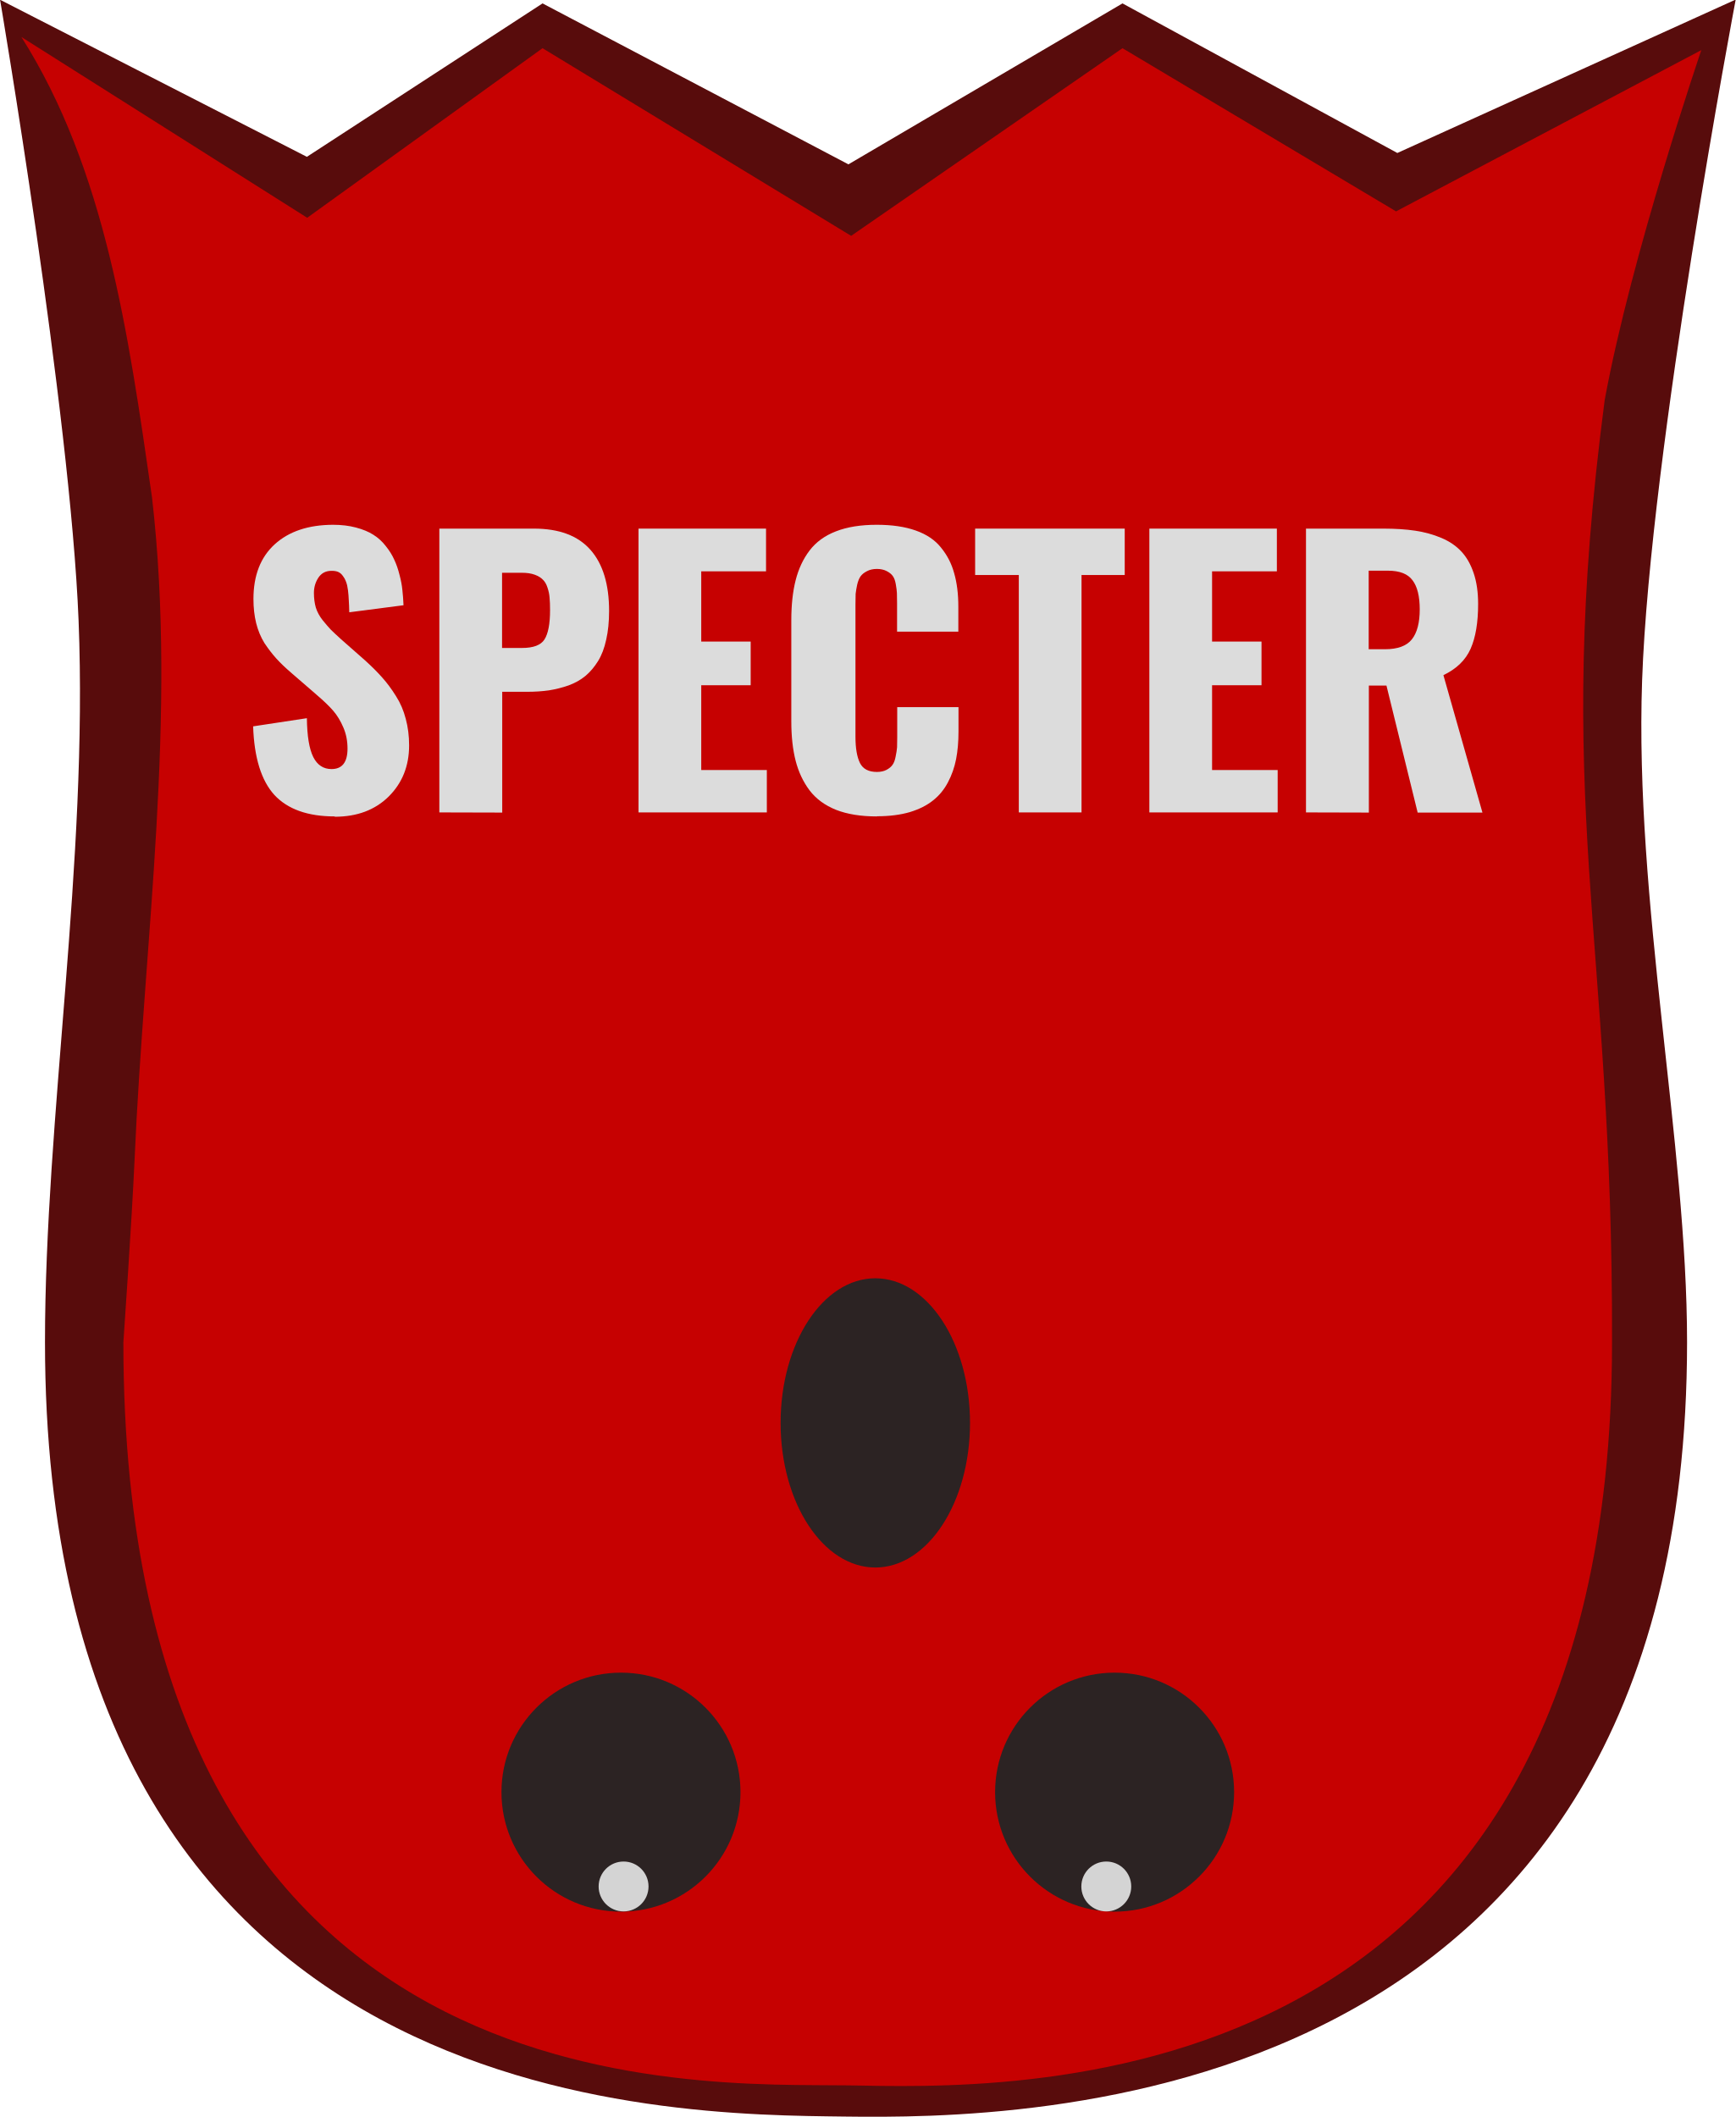
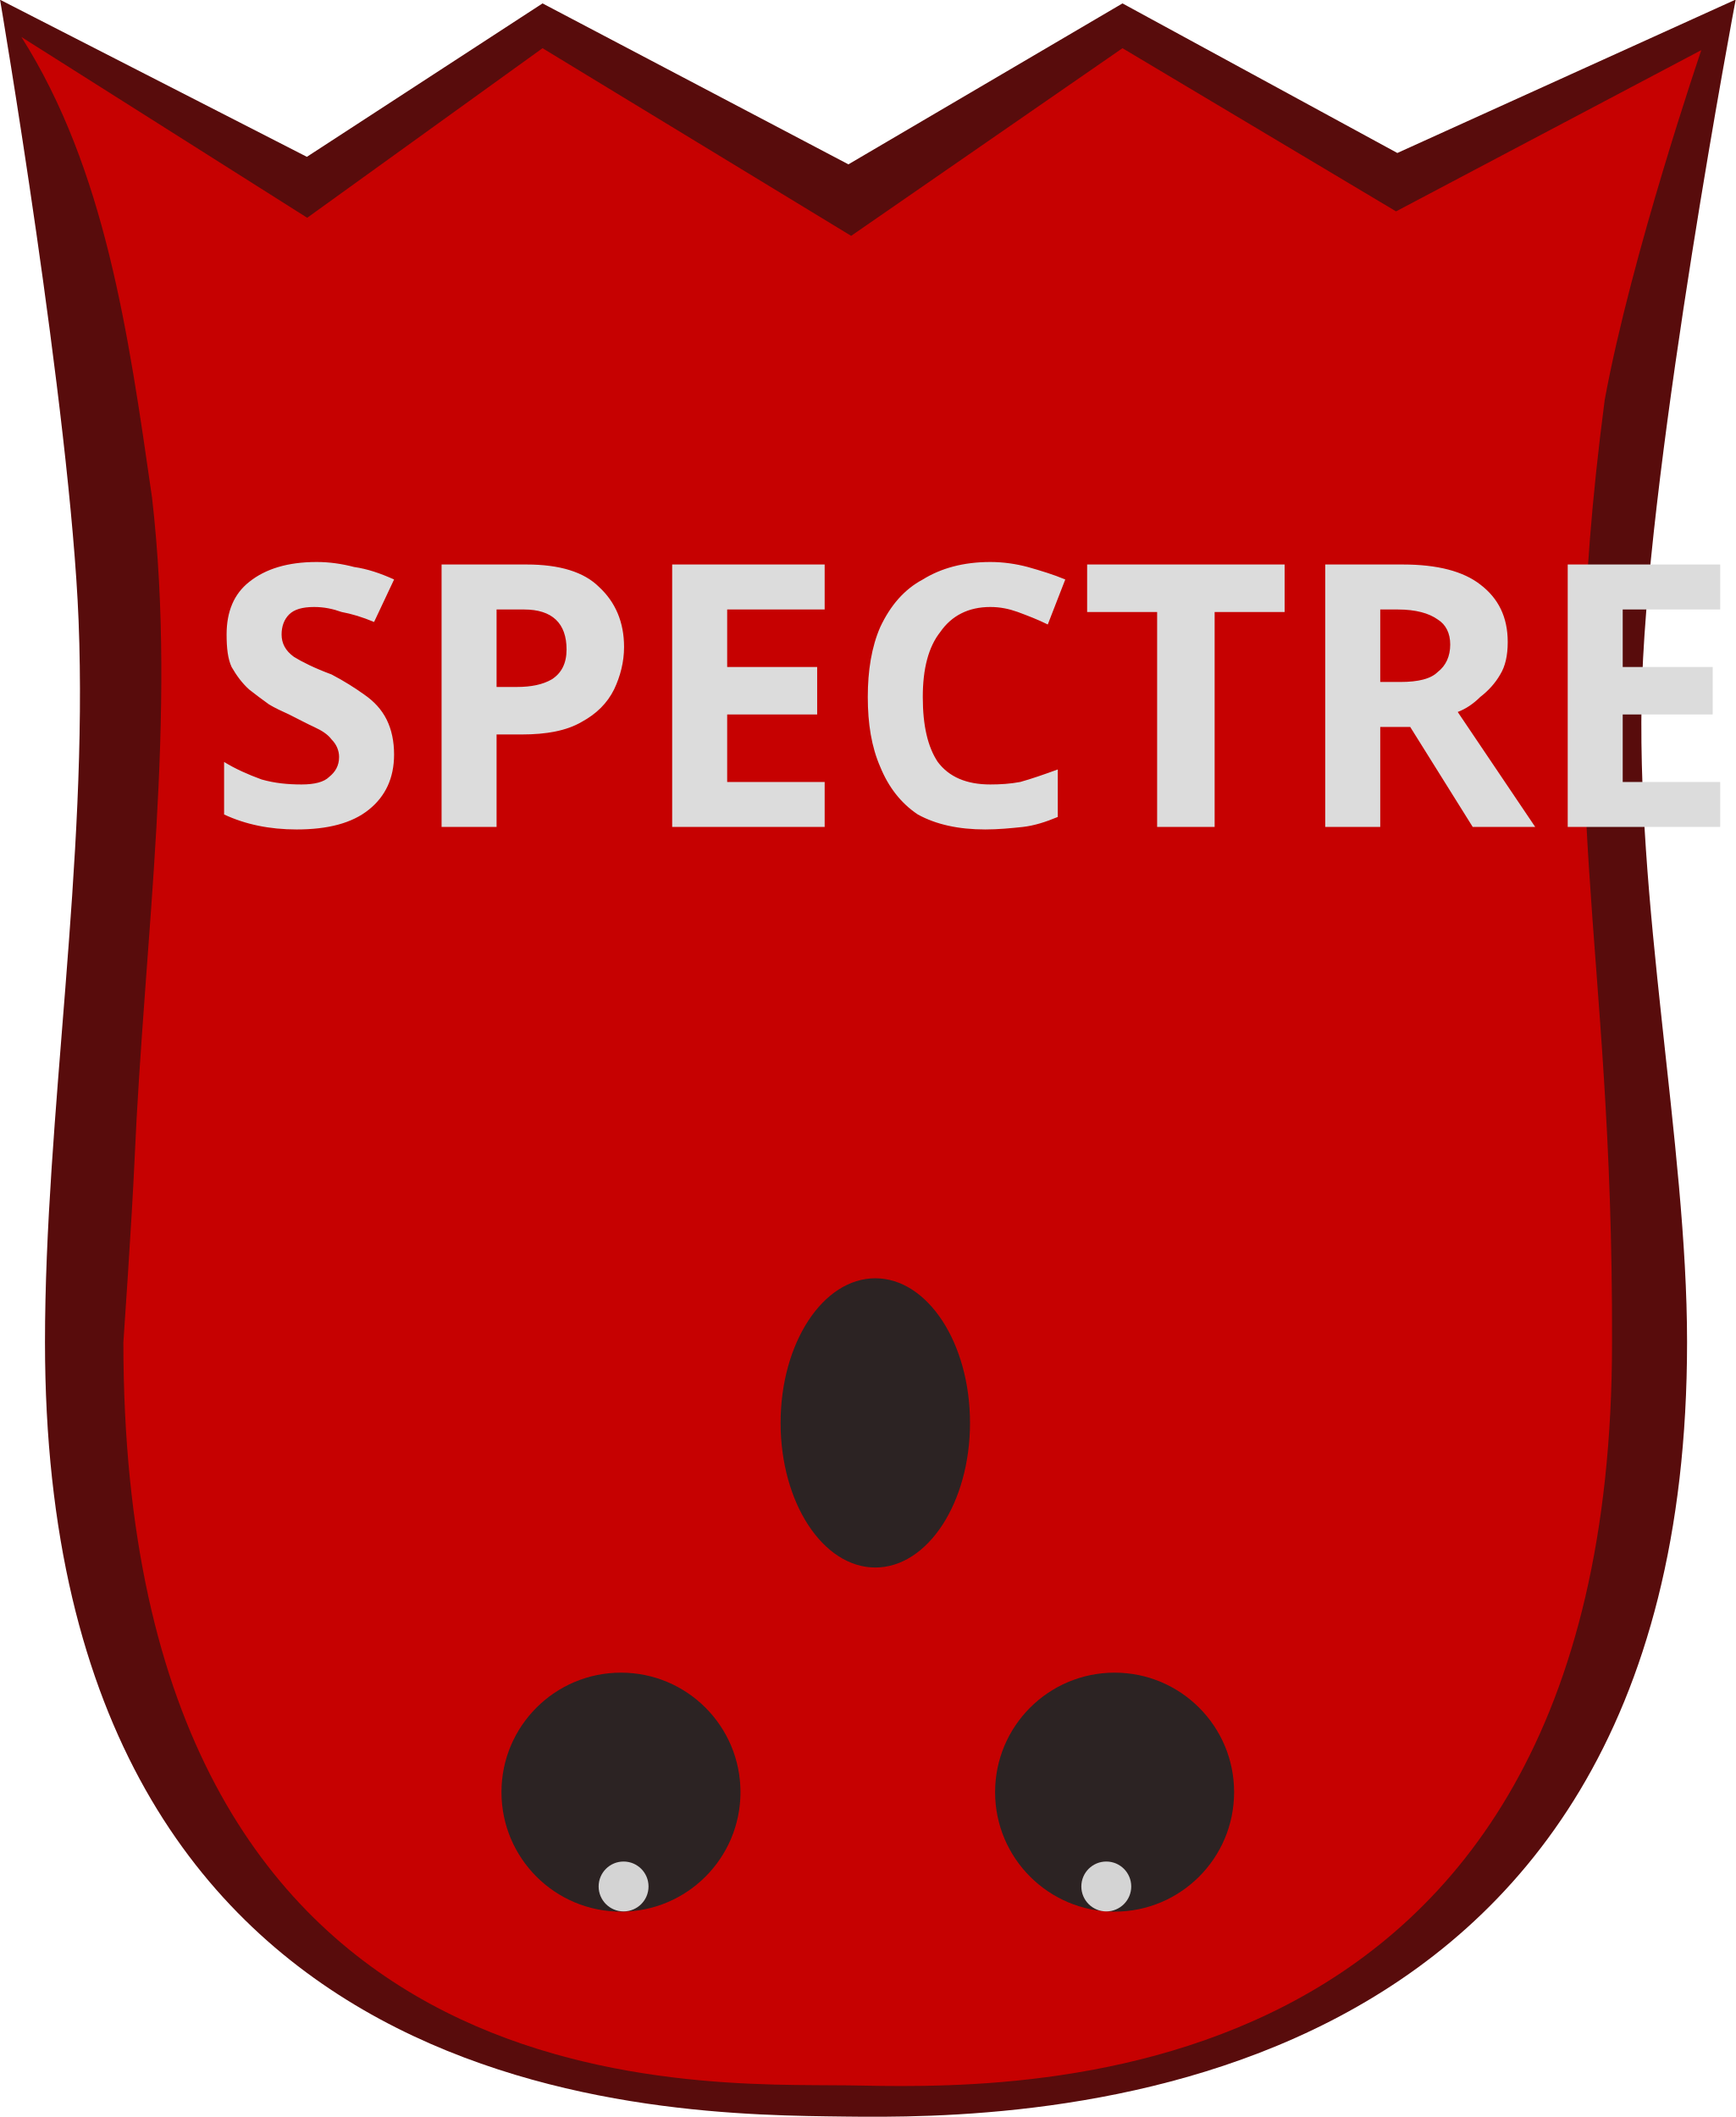
<svg xmlns="http://www.w3.org/2000/svg" xmlns:ns1="http://www.openswatchbook.org/uri/2009/osb" xmlns:xlink="http://www.w3.org/1999/xlink" width="10.848mm" height="13.233mm" viewBox="0 0 10.848 13.233" version="1.1" id="svg8">
  <defs id="defs2">
    <linearGradient id="linearGradient4558" ns1:paint="solid">
      <stop style="stop-color:#000000;stop-opacity:1;" offset="0" id="stop4556" />
    </linearGradient>
    <linearGradient id="linearGradient4544" ns1:paint="solid">
      <stop style="stop-color:#cc0000;stop-opacity:1;" offset="0" id="stop4542" />
    </linearGradient>
    <linearGradient id="linearGradient4643">
      <stop style="stop-color:#cc0000;stop-opacity:1" offset="0" id="stop4639" />
      <stop style="stop-color:#a30000;stop-opacity:1" offset="1" id="stop4641" />
    </linearGradient>
    <linearGradient id="linearGradient4914">
      <stop style="stop-color:#000000;stop-opacity:1;" offset="0" id="stop4912" />
    </linearGradient>
    <linearGradient id="linearGradient4812">
      <stop style="stop-color:#000000;stop-opacity:1;" offset="0" id="stop4810" />
    </linearGradient>
    <linearGradient id="linearGradient4571">
      <stop style="stop-color:#000000;stop-opacity:1;" offset="0" id="stop4569" />
    </linearGradient>
    <linearGradient id="linearGradient4556">
      <stop style="stop-color:#000000;stop-opacity:1;" offset="0" id="stop4554" />
    </linearGradient>
    <linearGradient id="linearGradient4543">
      <stop style="stop-color:#000000;stop-opacity:1;" offset="0" id="stop4541" />
    </linearGradient>
    <linearGradient id="linearGradient4535">
      <stop style="stop-color:#000000;stop-opacity:1;" offset="0" id="stop4533" />
    </linearGradient>
    <linearGradient id="linearGradient5069">
      <stop style="stop-color:#000000;stop-opacity:1;" offset="0" id="stop5067" />
    </linearGradient>
    <linearGradient id="linearGradient5043">
      <stop style="stop-color:#000000;stop-opacity:1;" offset="0" id="stop5041" />
    </linearGradient>
    <linearGradient id="linearGradient4640">
      <stop id="stop4638" offset="0" style="stop-color:#000000;stop-opacity:1;" />
    </linearGradient>
    <linearGradient id="linearGradient4628">
      <stop id="stop4626" offset="0" style="stop-color:#000000;stop-opacity:1;" />
    </linearGradient>
    <linearGradient id="linearGradient4568">
      <stop id="stop4566" offset="0" style="stop-color:#000000;stop-opacity:1;" />
    </linearGradient>
    <linearGradient id="linearGradient4560">
      <stop id="stop4558" offset="0" style="stop-color:#000000;stop-opacity:1;" />
    </linearGradient>
    <linearGradient id="linearGradient4552">
      <stop id="stop4550" offset="0" style="stop-color:#000000;stop-opacity:1;" />
    </linearGradient>
    <linearGradient ns1:paint="solid" id="linearGradient4542" gradientTransform="matrix(1.2692429e-8,0,0,0,147.2346,113.52)">
      <stop id="stop4540" offset="0" style="stop-color:#9adbe9;stop-opacity:1;" />
    </linearGradient>
    <linearGradient ns1:paint="solid" id="linearGradient4534">
      <stop id="stop4532" offset="0" style="stop-color:#007c89;stop-opacity:1;" />
    </linearGradient>
    <linearGradient id="820000-5">
      <stop id="stop4522" offset="0" style="stop-color:#8200e0;stop-opacity:0.871;" />
    </linearGradient>
    <linearGradient ns1:paint="solid" id="cc0000-7" gradientTransform="translate(0.52917)">
      <stop id="stop4514" offset="0" style="stop-color:#cc0000;stop-opacity:1;" />
    </linearGradient>
    <linearGradient ns1:paint="solid" id="a30000-6">
      <stop id="stop4506" offset="0" style="stop-color:#a30000;stop-opacity:1;" />
    </linearGradient>
    <linearGradient xlink:href="#linearGradient4643" id="linearGradient4645" x1="141.635" y1="106.268" x2="141.817" y2="106.235" gradientUnits="userSpaceOnUse" />
    <linearGradient xlink:href="#a30000-6" id="linearGradient4561" x1="138.127" y1="105.282" x2="145.819" y2="105.282" gradientUnits="userSpaceOnUse" />
  </defs>
  <g id="layer1" transform="translate(-137.4508,-99.75271)">
    <path id="path6671" d="m 137.451,99.751 1.918,0.982 1.473,-0.959 1.912,1.006 1.713,-1.006 1.718,0.935 2.115,-0.959 c 0,0 -0.535,2.825 -0.585,4.256 -0.048,1.381 0.281,2.897 0.281,4.136 0,4.841 -4.173,4.855 -5.264,4.841 -1.091,-0.014 -5,0 -5,-4.841 0,-1.403 0.27,-3.006 0.21,-4.51 -0.052,-1.303 -0.491,-3.882 -0.491,-3.882 z" style="opacity:0.95;fill:#500000;fill-opacity:1;stroke:none;stroke-width:0.555;stroke-linecap:square;stroke-linejoin:miter;stroke-miterlimit:4;stroke-dasharray:none;stroke-opacity:1;paint-order:normal" />
    <path style="opacity:0.95;fill:#cc0000;fill-opacity:1;stroke:none;stroke-width:0.514;stroke-linecap:square;stroke-linejoin:miter;stroke-miterlimit:4;stroke-dasharray:none;stroke-opacity:1;paint-order:normal" d="m 137.583,99.983 1.788,1.131 1.471,-1.06 1.929,1.173 1.696,-1.173 1.71,1.02 1.908,-1.008 c 0,0 -0.439,1.286 -0.604,2.188 -0.33,2.519 0.053,3.322 0.046,5.89 0,4.841 -3.84,4.658 -4.776,4.644 -0.936,-0.014 -4.529,0.197 -4.529,-4.644 0,0 0.053,-0.761 0.07,-1.143 0.06,-1.379 0.267,-2.768 0.109,-4.139 -0.148,-1.029 -0.292,-2.05 -0.817,-2.879 z" id="rect6668" />
    <ellipse style="opacity:0.95;fill:#252525;fill-opacity:1;stroke:none;stroke-width:0.807;stroke-linecap:square;stroke-linejoin:miter;stroke-miterlimit:4;stroke-dasharray:none;stroke-opacity:1;paint-order:normal" id="circle7287" cx="142.922" cy="-108.647" rx="0.592" ry="0.904" transform="scale(1,-1)" />
-     <g aria-label="SPECTER" style="font-style:normal;font-variant:normal;font-weight:bold;font-stretch:normal;font-size:2.191px;line-height:1.25;font-family:Oswald;-inkscape-font-specification:'Oswald Bold';letter-spacing:0px;word-spacing:0px;fill:#dcdcdc;fill-opacity:1;stroke-width:0.274" id="text7296">
-       <path d="m 139.543,104.856 q -0.252,0 -0.377,-0.134 -0.123,-0.135 -0.133,-0.429 l 0.336,-0.051 q 0.002,0.167 0.04,0.243 0.038,0.075 0.114,0.075 0.1,0 0.1,-0.128 0,-0.072 -0.026,-0.132 -0.026,-0.061 -0.063,-0.104 -0.037,-0.043 -0.105,-0.101 l -0.157,-0.136 q -0.057,-0.049 -0.094,-0.09 -0.037,-0.041 -0.074,-0.096 -0.035,-0.057 -0.052,-0.125 -0.017,-0.069 -0.017,-0.151 0,-0.221 0.133,-0.342 0.133,-0.121 0.364,-0.122 0.079,0 0.143,0.017 0.065,0.017 0.109,0.045 0.045,0.028 0.078,0.071 0.034,0.042 0.053,0.085 0.02,0.042 0.033,0.095 0.014,0.052 0.018,0.096 0.005,0.044 0.007,0.094 l -0.339,0.044 q -0.001,-0.045 -0.003,-0.074 -0.001,-0.03 -0.005,-0.063 -0.004,-0.033 -0.012,-0.053 -0.007,-0.02 -0.02,-0.037 -0.012,-0.018 -0.031,-0.026 -0.018,-0.007 -0.044,-0.006 -0.051,0.001 -0.079,0.044 -0.027,0.042 -0.027,0.094 0,0.05 0.012,0.092 0.013,0.041 0.043,0.079 0.031,0.038 0.05,0.058 0.019,0.019 0.064,0.06 l 0.151,0.133 q 0.062,0.056 0.107,0.107 0.045,0.05 0.086,0.116 0.041,0.064 0.061,0.142 0.021,0.077 0.021,0.166 0,0.193 -0.128,0.32 -0.128,0.126 -0.337,0.126 z" style="fill:#dcdcdc;fill-opacity:1;stroke-width:0.274" id="path877" />
-       <path d="m 140.589,103.803 h 0.125 q 0.106,0 0.14,-0.053 0.035,-0.055 0.035,-0.184 0,-0.046 -0.003,-0.077 -0.002,-0.031 -0.013,-0.063 -0.01,-0.032 -0.029,-0.05 -0.018,-0.019 -0.051,-0.031 -0.033,-0.012 -0.08,-0.012 h -0.124 z m -0.392,1.028 v -1.774 h 0.592 q 0.235,0 0.352,0.132 0.117,0.132 0.117,0.383 0,0.1 -0.018,0.179 -0.017,0.079 -0.051,0.134 -0.034,0.055 -0.079,0.093 -0.045,0.037 -0.105,0.059 -0.06,0.021 -0.123,0.031 -0.062,0.009 -0.138,0.009 h -0.154 v 0.755 z" style="fill:#dcdcdc;fill-opacity:1;stroke-width:0.274" id="path879" />
-       <path d="m 141.442,104.831 v -1.774 h 0.797 v 0.267 h -0.405 v 0.439 h 0.309 v 0.273 h -0.309 v 0.53 h 0.41 v 0.265 z" style="fill:#dcdcdc;fill-opacity:1;stroke-width:0.274" id="path881" />
-       <path d="m 142.931,104.856 q -0.149,0 -0.254,-0.041 -0.105,-0.042 -0.166,-0.122 -0.06,-0.08 -0.087,-0.185 -0.027,-0.105 -0.027,-0.246 v -0.632 q 0,-0.144 0.027,-0.25 0.027,-0.107 0.087,-0.186 0.061,-0.08 0.165,-0.12 0.105,-0.041 0.255,-0.041 0.143,0 0.244,0.036 0.102,0.036 0.158,0.107 0.058,0.071 0.082,0.16 0.026,0.09 0.026,0.209 v 0.156 h -0.383 v -0.179 q 0,-0.042 -0.001,-0.063 -0.001,-0.021 -0.007,-0.055 -0.006,-0.034 -0.019,-0.051 -0.012,-0.017 -0.037,-0.03 -0.026,-0.014 -0.062,-0.014 -0.036,0 -0.062,0.014 -0.026,0.013 -0.04,0.032 -0.013,0.018 -0.021,0.051 -0.007,0.032 -0.01,0.059 -0.001,0.027 -0.001,0.066 v 0.827 q 0,0.107 0.028,0.164 0.028,0.056 0.106,0.056 0.035,0 0.06,-0.013 0.026,-0.014 0.038,-0.032 0.013,-0.018 0.019,-0.051 0.007,-0.033 0.009,-0.058 0.001,-0.025 0.001,-0.065 v -0.186 h 0.383 v 0.153 q 0,0.095 -0.015,0.172 -0.015,0.077 -0.051,0.145 -0.035,0.067 -0.093,0.113 -0.057,0.046 -0.145,0.073 -0.089,0.026 -0.205,0.026 z" style="fill:#dcdcdc;fill-opacity:1;stroke-width:0.274" id="path883" />
-       <path d="m 143.819,104.831 v -1.484 h -0.273 v -0.29 h 0.935 v 0.29 h -0.27 v 1.484 z" style="fill:#dcdcdc;fill-opacity:1;stroke-width:0.274" id="path885" />
-       <path d="m 144.635,104.831 v -1.774 h 0.797 v 0.267 h -0.405 v 0.439 h 0.309 v 0.273 h -0.309 v 0.53 h 0.41 v 0.265 z" style="fill:#dcdcdc;fill-opacity:1;stroke-width:0.274" id="path887" />
-       <path d="m 146.006,103.811 h 0.101 q 0.12,0 0.169,-0.062 0.049,-0.062 0.049,-0.187 0,-0.123 -0.045,-0.182 -0.044,-0.06 -0.153,-0.06 h -0.121 z m -0.392,1.02 v -1.774 h 0.484 q 0.112,0 0.199,0.013 0.087,0.013 0.163,0.045 0.076,0.032 0.125,0.085 0.049,0.052 0.077,0.135 0.028,0.082 0.028,0.193 0,0.174 -0.047,0.28 -0.047,0.106 -0.17,0.165 l 0.244,0.859 h -0.405 l -0.195,-0.794 h -0.11 v 0.794 z" style="fill:#dcdcdc;fill-opacity:1;stroke-width:0.274" id="path889" />
-     </g>
    <g id="g7313" transform="matrix(1.485108,0,0,1.485108,-68.56106,-54.1874)">
      <circle transform="scale(1,-1)" r="0.503" cy="-111.199" cx="141.332" id="path7283" style="opacity:0.95;fill:#252525;fill-opacity:1;stroke:none;stroke-width:0.555;stroke-linecap:square;stroke-linejoin:miter;stroke-miterlimit:4;stroke-dasharray:none;stroke-opacity:1;paint-order:normal" />
      <circle style="opacity:0.95;fill:#dcdcdc;fill-opacity:1;stroke:none;stroke-width:0.116;stroke-linecap:square;stroke-linejoin:miter;stroke-miterlimit:4;stroke-dasharray:none;stroke-opacity:1;paint-order:normal" id="circle7301" cx="141.343" cy="-111.596" r="0.105" transform="scale(1,-1)" />
    </g>
    <g id="g7309" transform="matrix(1.485108,0,0,1.485108,-70.05857,-54.1874)">
      <circle transform="scale(1,-1)" style="opacity:0.95;fill:#252525;fill-opacity:1;stroke:none;stroke-width:0.555;stroke-linecap:square;stroke-linejoin:miter;stroke-miterlimit:4;stroke-dasharray:none;stroke-opacity:1;paint-order:normal" id="circle7285" cx="144.418" cy="-111.199" r="0.503" />
      <circle transform="scale(1,-1)" r="0.105" cy="-111.596" cx="144.383" id="circle7303" style="opacity:0.95;fill:#dcdcdc;fill-opacity:1;stroke:none;stroke-width:0.116;stroke-linecap:square;stroke-linejoin:miter;stroke-miterlimit:4;stroke-dasharray:none;stroke-opacity:1;paint-order:normal" />
    </g>
+     <text xml:space="preserve" style="font-style:normal;font-variant:normal;font-weight:bold;font-stretch:normal;font-size:2.297px;line-height:1.25;font-family:Oswald;-inkscape-font-specification:'Oswald Bold';letter-spacing:0px;word-spacing:0px;fill:#dcdcdc;stroke-width:0.123" x="138.742" y="104.924" id="text877">
+       <tspan id="tspan875" x="138.742" y="104.924" style="fill:#dcdcdc;stroke-width:0.123">SPECTRE</tspan>
+     </text>
  </g>
</svg>
